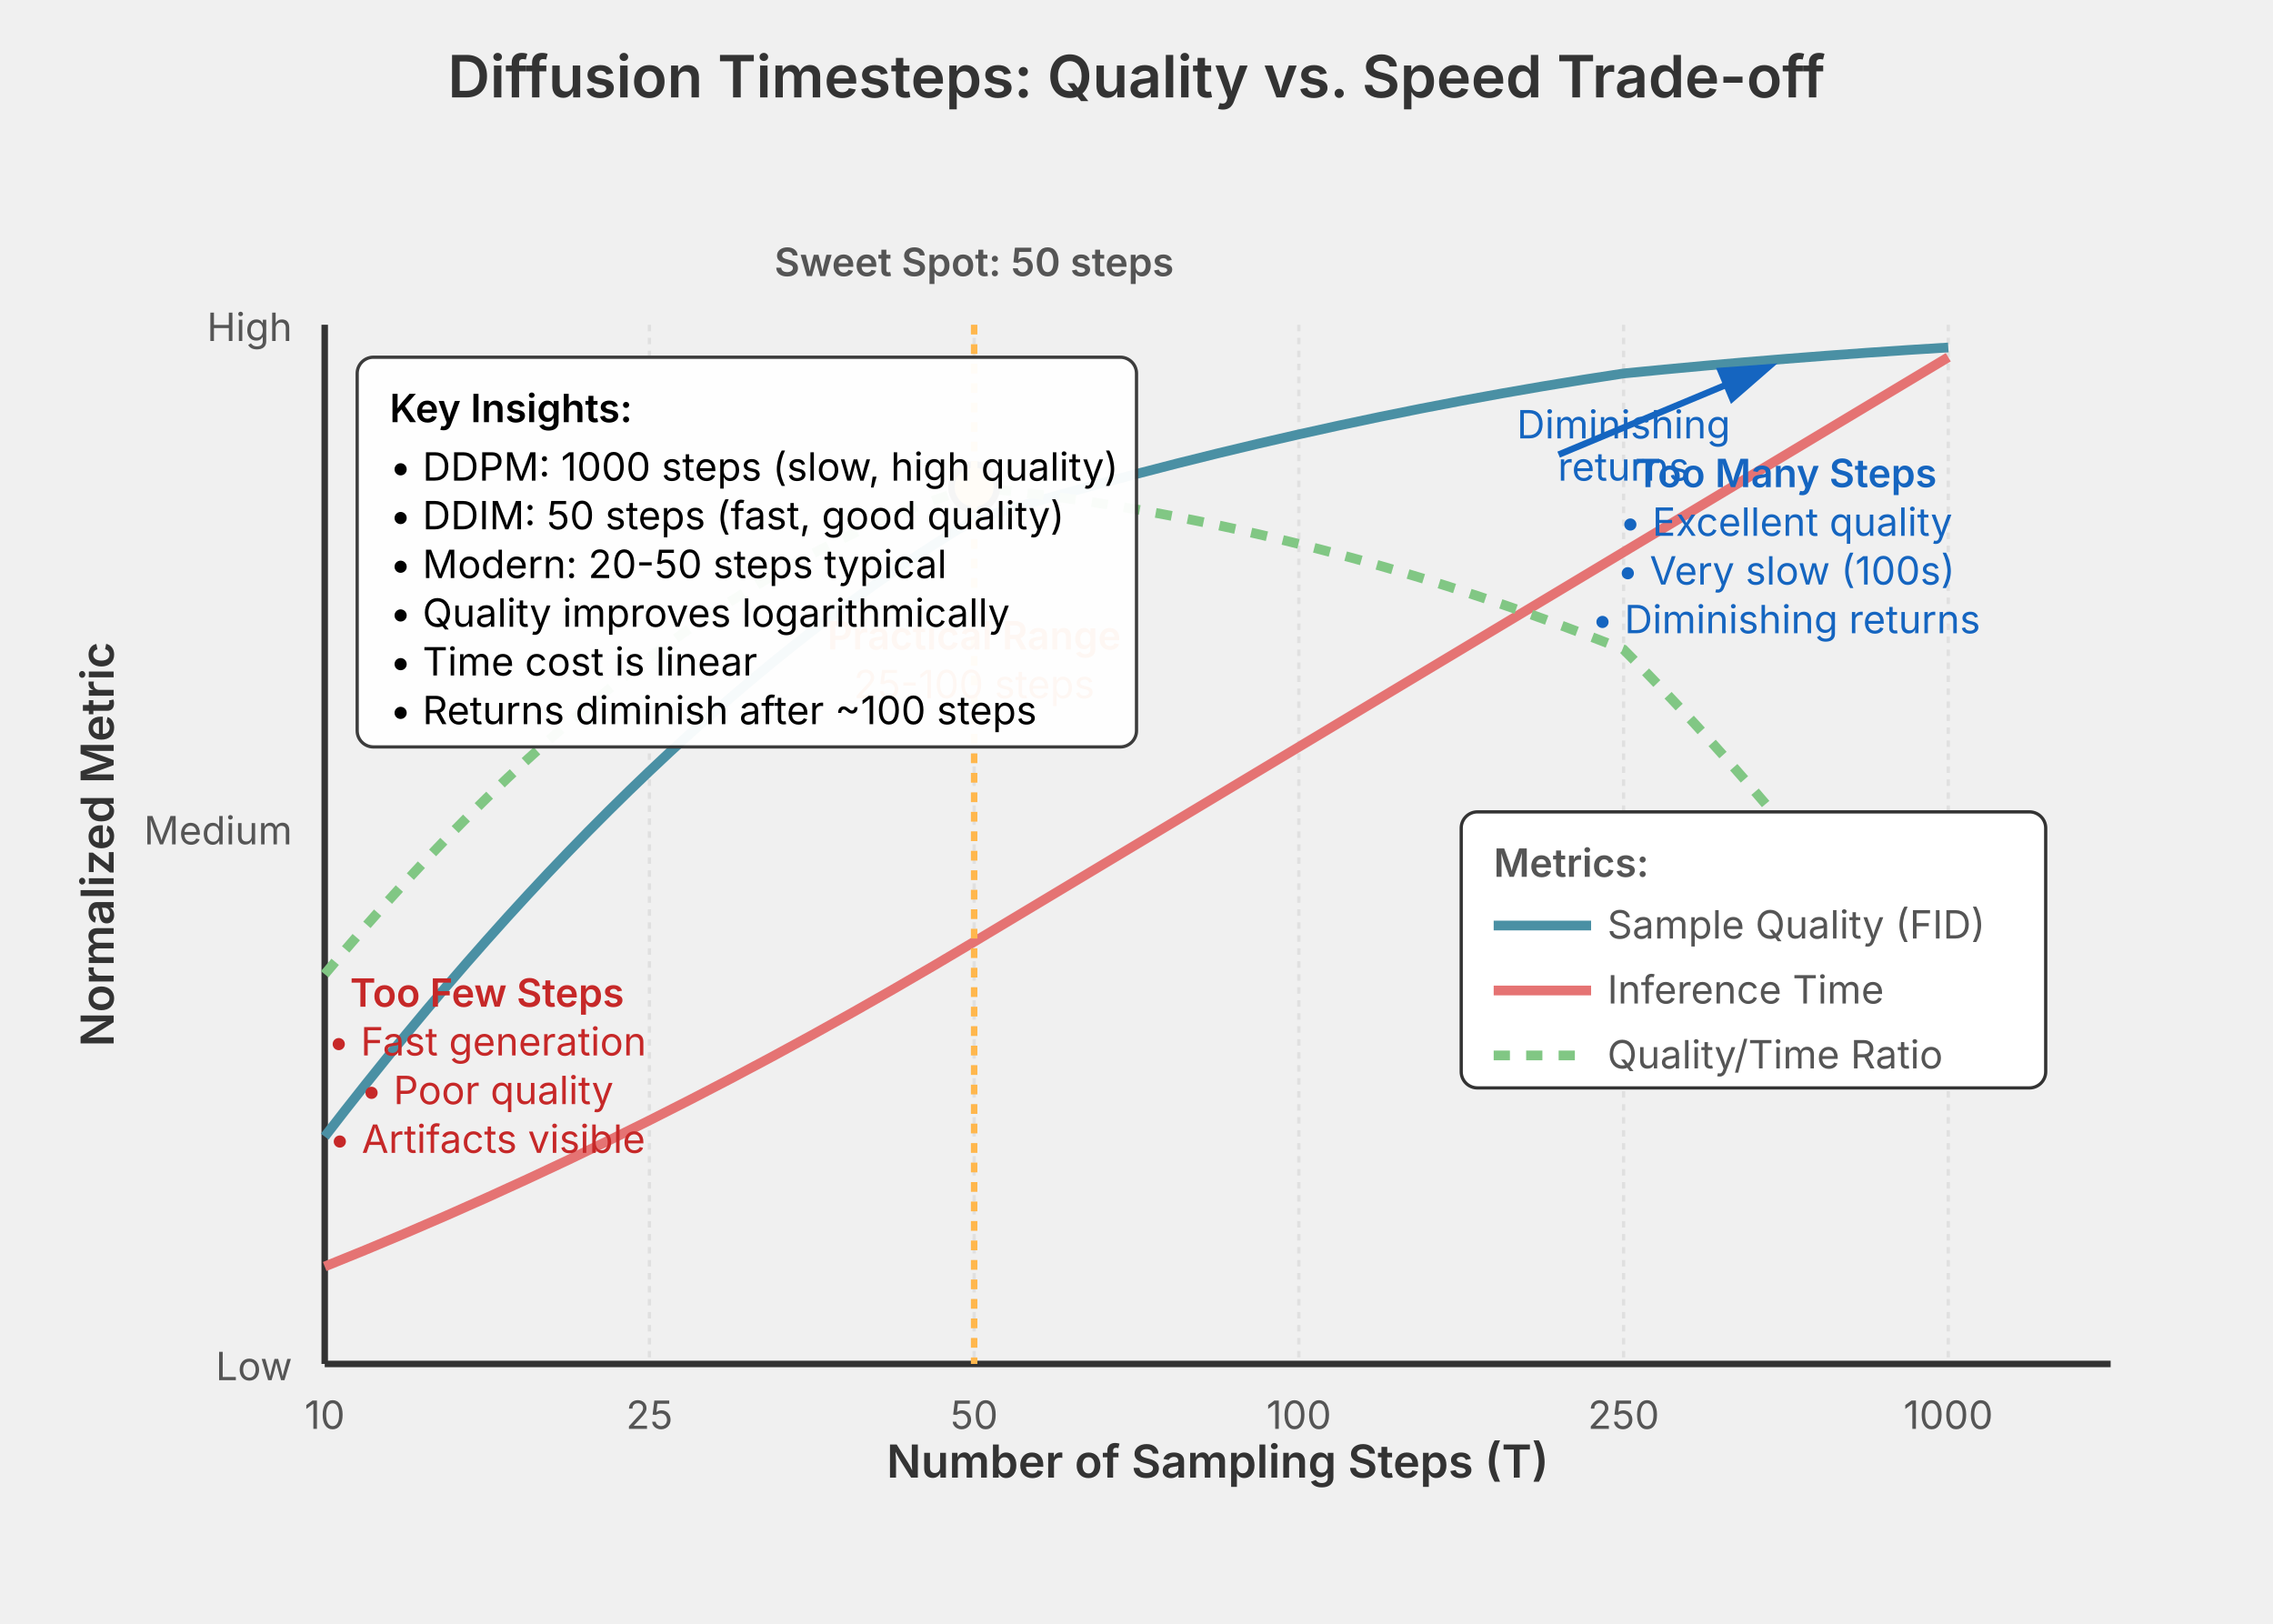
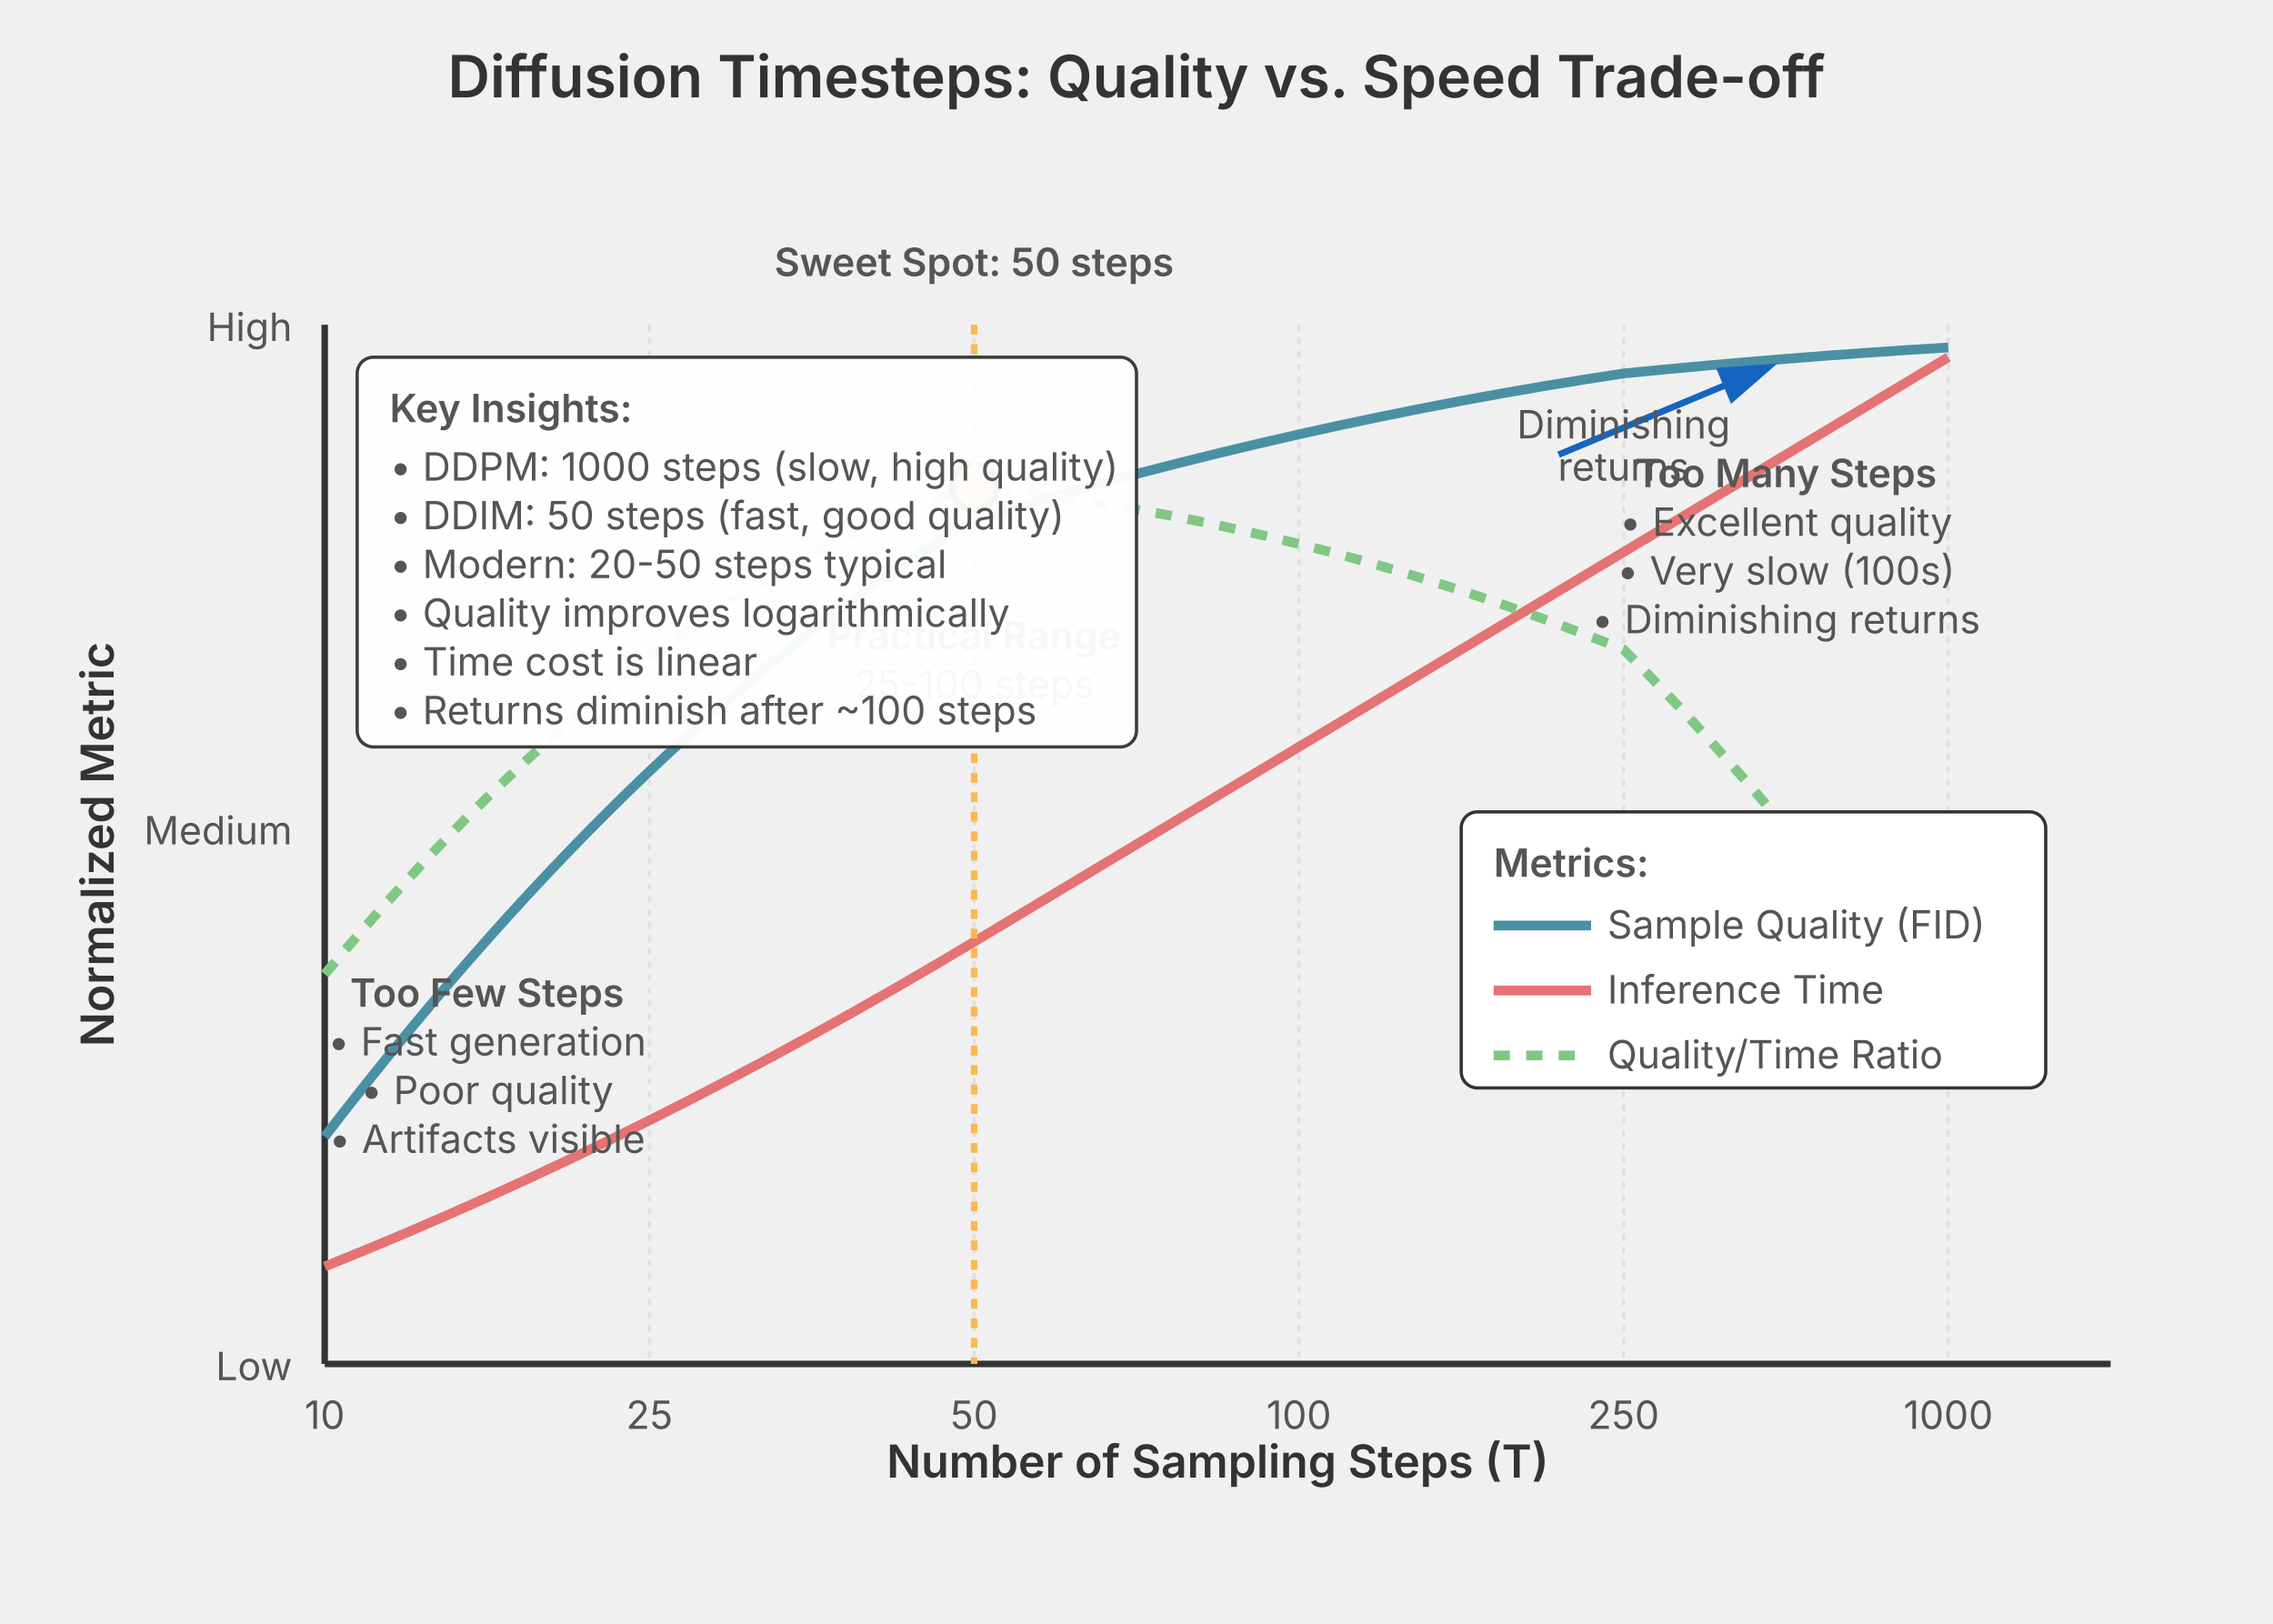
<svg xmlns="http://www.w3.org/2000/svg" viewBox="0 0 700 500">
  <defs>
    <style>
      .axis { stroke: #333; stroke-width: 2; }
      .grid { stroke: #e0e0e0; stroke-width: 1; stroke-dasharray: 2,2; }
      .quality-curve { fill: none; stroke: #4A90A4; stroke-width: 3; }
      .time-curve { fill: none; stroke: #E57373; stroke-width: 3; }
      .efficiency-curve { fill: none; stroke: #81C784; stroke-width: 3; stroke-dasharray: 5,5; }
      .label { font-family: system-ui, -apple-system, sans-serif; font-size: 14px; fill: #333; }
      .title { font-family: system-ui, -apple-system, sans-serif; font-size: 18px; font-weight: 600; fill: #333; }
      .annotation { font-family: system-ui, -apple-system, sans-serif; font-size: 12px; fill: #555; }
      .optimal-marker { fill: #FFB74D; stroke: #333; stroke-width: 2; }
      .optimal-line { stroke: #FFB74D; stroke-width: 2; stroke-dasharray: 3,3; }
    
      /* Dark mode support */
      @media (prefers-color-scheme: dark) {
        text { fill: #ffffff; }
        text[fill="#333"] { fill: #ffffff; }
        text[fill="#666"] { fill: #cccccc; }
        text[fill="#555"] { fill: #cccccc; }
        text[fill="white"],
        text[fill="#fff"] { fill: #ffffff; }

        .title { fill: #ffffff; }
        .subtitle { fill: #ffffff; }
        .label { fill: #ffffff; }
        .small-label { fill: #cccccc; }
        .axis-label { fill: #cccccc; }
        .small { fill: #cccccc; }
        .annotation { fill: #cccccc; }

        /* Override dark inline text colors */
        text[fill="#000"],
        text[fill="#000000"],
        text[fill="#333"],
        text[fill="#666"] {
          fill: #ffffff;
        }
+ 
+         /* Override colored text to lighter versions */
+         text[fill="#C62828"] { fill: #ef5350; }
+         text[fill="#1565C0"] { fill: #42a5f5; }
+         text[fill="#E65100"] { fill: #ff8a65; }

        line[stroke="#333"] { stroke: #cccccc; }
        rect[stroke="#333"] { stroke: #cccccc; }
        rect[fill="white"] { fill: #1a1a1a; }
        rect[fill="#ffffff"] { fill: #1a1a1a; }

        .grid { stroke: #444444; }
        .axis { stroke: #cccccc; }

        /* Darken colored backgrounds for dark mode */
        rect[fill="white"] { fill: #1a1a1a; }
        rect[fill="#ffffff"] { fill: #1a1a1a; }
      }
    </style>
  </defs>
  <text x="350" y="30" text-anchor="middle" class="title">Diffusion Timesteps: Quality vs. Speed Trade-off</text>
  <line x1="100" y1="100" x2="100" y2="420" class="grid" />
  <line x1="200" y1="100" x2="200" y2="420" class="grid" />
  <line x1="300" y1="100" x2="300" y2="420" class="grid" />
  <line x1="400" y1="100" x2="400" y2="420" class="grid" />
  <line x1="500" y1="100" x2="500" y2="420" class="grid" />
  <line x1="600" y1="100" x2="600" y2="420" class="grid" />
  <line x1="100" y1="420" x2="650" y2="420" class="axis" />
  <line x1="100" y1="100" x2="100" y2="420" class="axis" />
  <text x="375" y="455" text-anchor="middle" class="label" font-weight="600">Number of Sampling Steps (T)</text>
  <text x="35" y="260" text-anchor="middle" class="label" font-weight="600" transform="rotate(-90 35 260)">Normalized Metric</text>
  <text x="100" y="440" text-anchor="middle" class="annotation">10</text>
  <text x="200" y="440" text-anchor="middle" class="annotation">25</text>
  <text x="300" y="440" text-anchor="middle" class="annotation">50</text>
  <text x="400" y="440" text-anchor="middle" class="annotation">100</text>
  <text x="500" y="440" text-anchor="middle" class="annotation">250</text>
  <text x="600" y="440" text-anchor="middle" class="annotation">1000</text>
  <text x="90" y="105" text-anchor="end" class="annotation">High</text>
  <text x="90" y="260" text-anchor="end" class="annotation">Medium</text>
  <text x="90" y="425" text-anchor="end" class="annotation">Low</text>
  <path d="M 100,350            Q 200,220 300,160            Q 400,130 500,115            Q 550,110 600,107" class="quality-curve" />
  <path d="M 100,390            Q 200,350 300,290            Q 400,230 500,170            Q 550,140 600,110" class="time-curve" />
  <path d="M 100,300            Q 200,180 300,150            Q 400,160 500,200            Q 550,250 600,320" class="efficiency-curve" />
  <circle cx="300" cy="150" r="7" class="optimal-marker" />
  <line x1="300" y1="100" x2="300" y2="420" class="optimal-line" />
  <text x="300" y="85" text-anchor="middle" class="annotation" font-weight="600" fill="#F57C00">Sweet Spot: 50 steps</text>
  <g transform="translate(450, 250)">
    <rect x="0" y="0" width="180" height="85" fill="white" stroke="#333" stroke-width="1" rx="5" />
    <text x="10" y="20" class="annotation" font-weight="600">Metrics:</text>
    <line x1="10" y1="35" x2="40" y2="35" class="quality-curve" />
    <text x="45" y="39" class="annotation">Sample Quality (FID)</text>
    <line x1="10" y1="55" x2="40" y2="55" class="time-curve" />
    <text x="45" y="59" class="annotation">Inference Time</text>
    <line x1="10" y1="75" x2="40" y2="75" class="efficiency-curve" />
    <text x="45" y="79" class="annotation">Quality/Time Ratio</text>
  </g>
-   <text x="150" y="310" text-anchor="middle" class="annotation" style="fill: #C62828 !important;" font-weight="600">Too Few Steps</text>
-   <text x="150" y="325" text-anchor="middle" class="annotation" style="fill: #C62828 !important;">• Fast generation</text>
-   <text x="150" y="340" text-anchor="middle" class="annotation" style="fill: #C62828 !important;">• Poor quality</text>
-   <text x="150" y="355" text-anchor="middle" class="annotation" style="fill: #C62828 !important;">• Artifacts visible</text>
-   <text x="550" y="150" text-anchor="middle" class="annotation" style="fill: #1565C0 !important;" font-weight="600">Too Many Steps</text>
-   <text x="550" y="165" text-anchor="middle" class="annotation" style="fill: #1565C0 !important;">• Excellent quality</text>
-   <text x="550" y="180" text-anchor="middle" class="annotation" style="fill: #1565C0 !important;">• Very slow (100s)</text>
-   <text x="550" y="195" text-anchor="middle" class="annotation" style="fill: #1565C0 !important;">• Diminishing returns</text>
-   <text x="300" y="200" text-anchor="middle" class="annotation" style="fill: #E65100 !important;" font-weight="600">Practical Range</text>
-   <text x="300" y="215" text-anchor="middle" class="annotation" style="fill: #E65100 !important;">25-100 steps</text>
+   <text x="150" y="310" text-anchor="middle" class="annotation" fill="#C62828" font-weight="600">Too Few Steps</text>
+   <text x="150" y="325" text-anchor="middle" class="annotation" fill="#C62828">• Fast generation</text>
+   <text x="150" y="340" text-anchor="middle" class="annotation" fill="#C62828">• Poor quality</text>
+   <text x="150" y="355" text-anchor="middle" class="annotation" fill="#C62828">• Artifacts visible</text>
+   <text x="550" y="150" text-anchor="middle" class="annotation" fill="#1565C0" font-weight="600">Too Many Steps</text>
+   <text x="550" y="165" text-anchor="middle" class="annotation" fill="#1565C0">• Excellent quality</text>
+   <text x="550" y="180" text-anchor="middle" class="annotation" fill="#1565C0">• Very slow (100s)</text>
+   <text x="550" y="195" text-anchor="middle" class="annotation" fill="#1565C0">• Diminishing returns</text>
+   <text x="300" y="200" text-anchor="middle" class="annotation" fill="#E65100" font-weight="600">Practical Range</text>
+   <text x="300" y="215" text-anchor="middle" class="annotation" fill="#E65100">25-100 steps</text>
  <rect x="110" y="110" width="240" height="120" fill="white" stroke="#333" stroke-width="1" rx="5" opacity="0.95" />
-   <text x="120" y="130" class="annotation" style="fill: #000 !important;" font-weight="600">Key Insights:</text>
-   <text x="120" y="148" class="annotation" style="fill: #000 !important;">• DDPM: 1000 steps (slow, high quality)</text>
-   <text x="120" y="163" class="annotation" style="fill: #000 !important;">• DDIM: 50 steps (fast, good quality)</text>
-   <text x="120" y="178" class="annotation" style="fill: #000 !important;">• Modern: 20-50 steps typical</text>
-   <text x="120" y="193" class="annotation" style="fill: #000 !important;">• Quality improves logarithmically</text>
-   <text x="120" y="208" class="annotation" style="fill: #000 !important;">• Time cost is linear</text>
-   <text x="120" y="223" class="annotation" style="fill: #000 !important;">• Returns diminish after ~100 steps</text>
+   <text x="120" y="130" class="annotation" fill="#000" font-weight="600">Key Insights:</text>
+   <text x="120" y="148" class="annotation" fill="#000">• DDPM: 1000 steps (slow, high quality)</text>
+   <text x="120" y="163" class="annotation" fill="#000">• DDIM: 50 steps (fast, good quality)</text>
+   <text x="120" y="178" class="annotation" fill="#000">• Modern: 20-50 steps typical</text>
+   <text x="120" y="193" class="annotation" fill="#000">• Quality improves logarithmically</text>
+   <text x="120" y="208" class="annotation" fill="#000">• Time cost is linear</text>
+   <text x="120" y="223" class="annotation" fill="#000">• Returns diminish after ~100 steps</text>
  <defs>
    <marker id="arrowBlue" markerWidth="10" markerHeight="10" refX="5" refY="3" orient="auto" markerUnits="strokeWidth">
      <path d="M0,0 L0,6 L9,3 z" fill="#1565C0" />
    </marker>
  </defs>
  <path d="M 480,140 L 540,115" stroke="#1565C0" stroke-width="2" fill="none" marker-end="url(#arrowBlue)" />
-   <text x="500" y="135" text-anchor="middle" class="annotation" style="fill: #1565C0 !important;" font-size="11">Diminishing</text>
-   <text x="500" y="148" text-anchor="middle" class="annotation" style="fill: #1565C0 !important;" font-size="11">returns</text>
+   <text x="500" y="135" text-anchor="middle" class="annotation" fill="#1565C0" font-size="11">Diminishing</text>
+   <text x="500" y="148" text-anchor="middle" class="annotation" fill="#1565C0" font-size="11">returns</text>
</svg>
